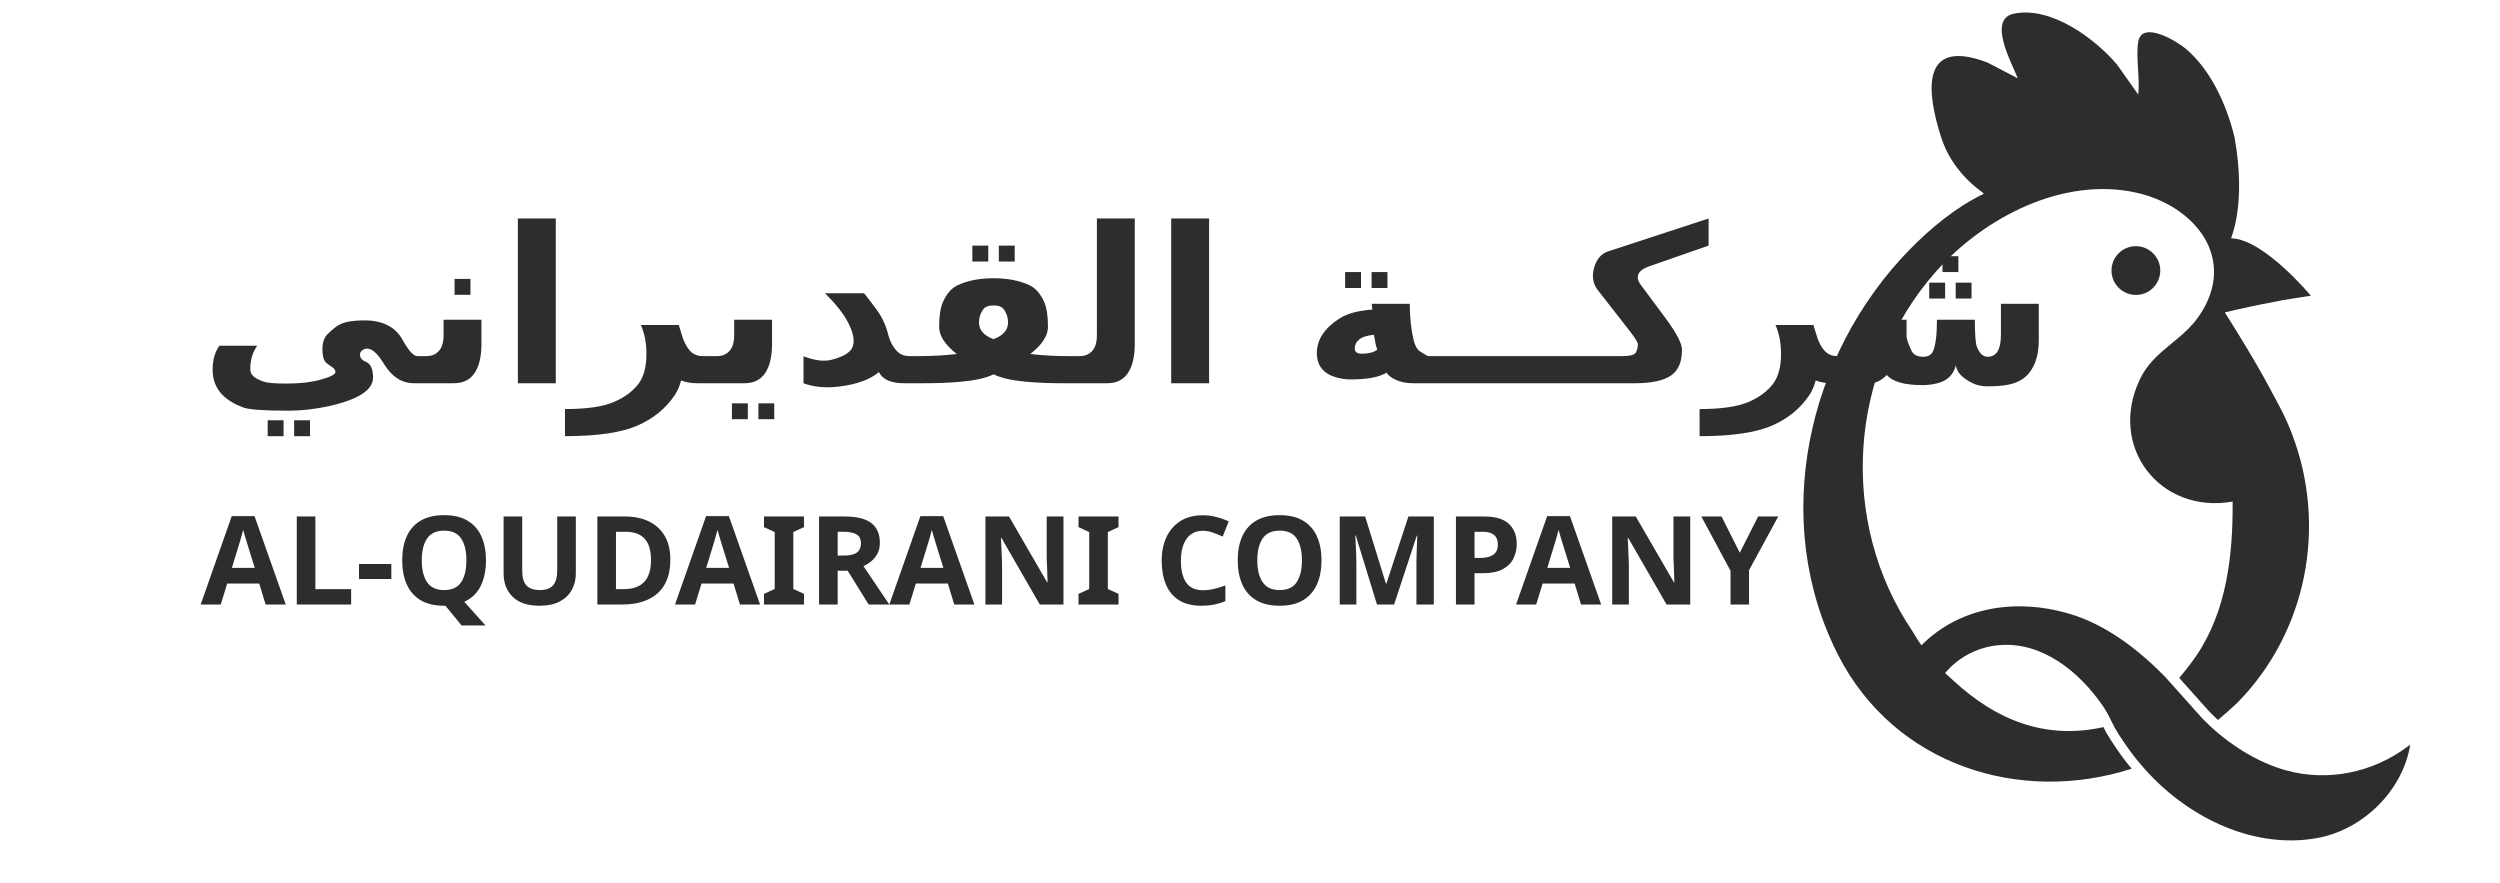
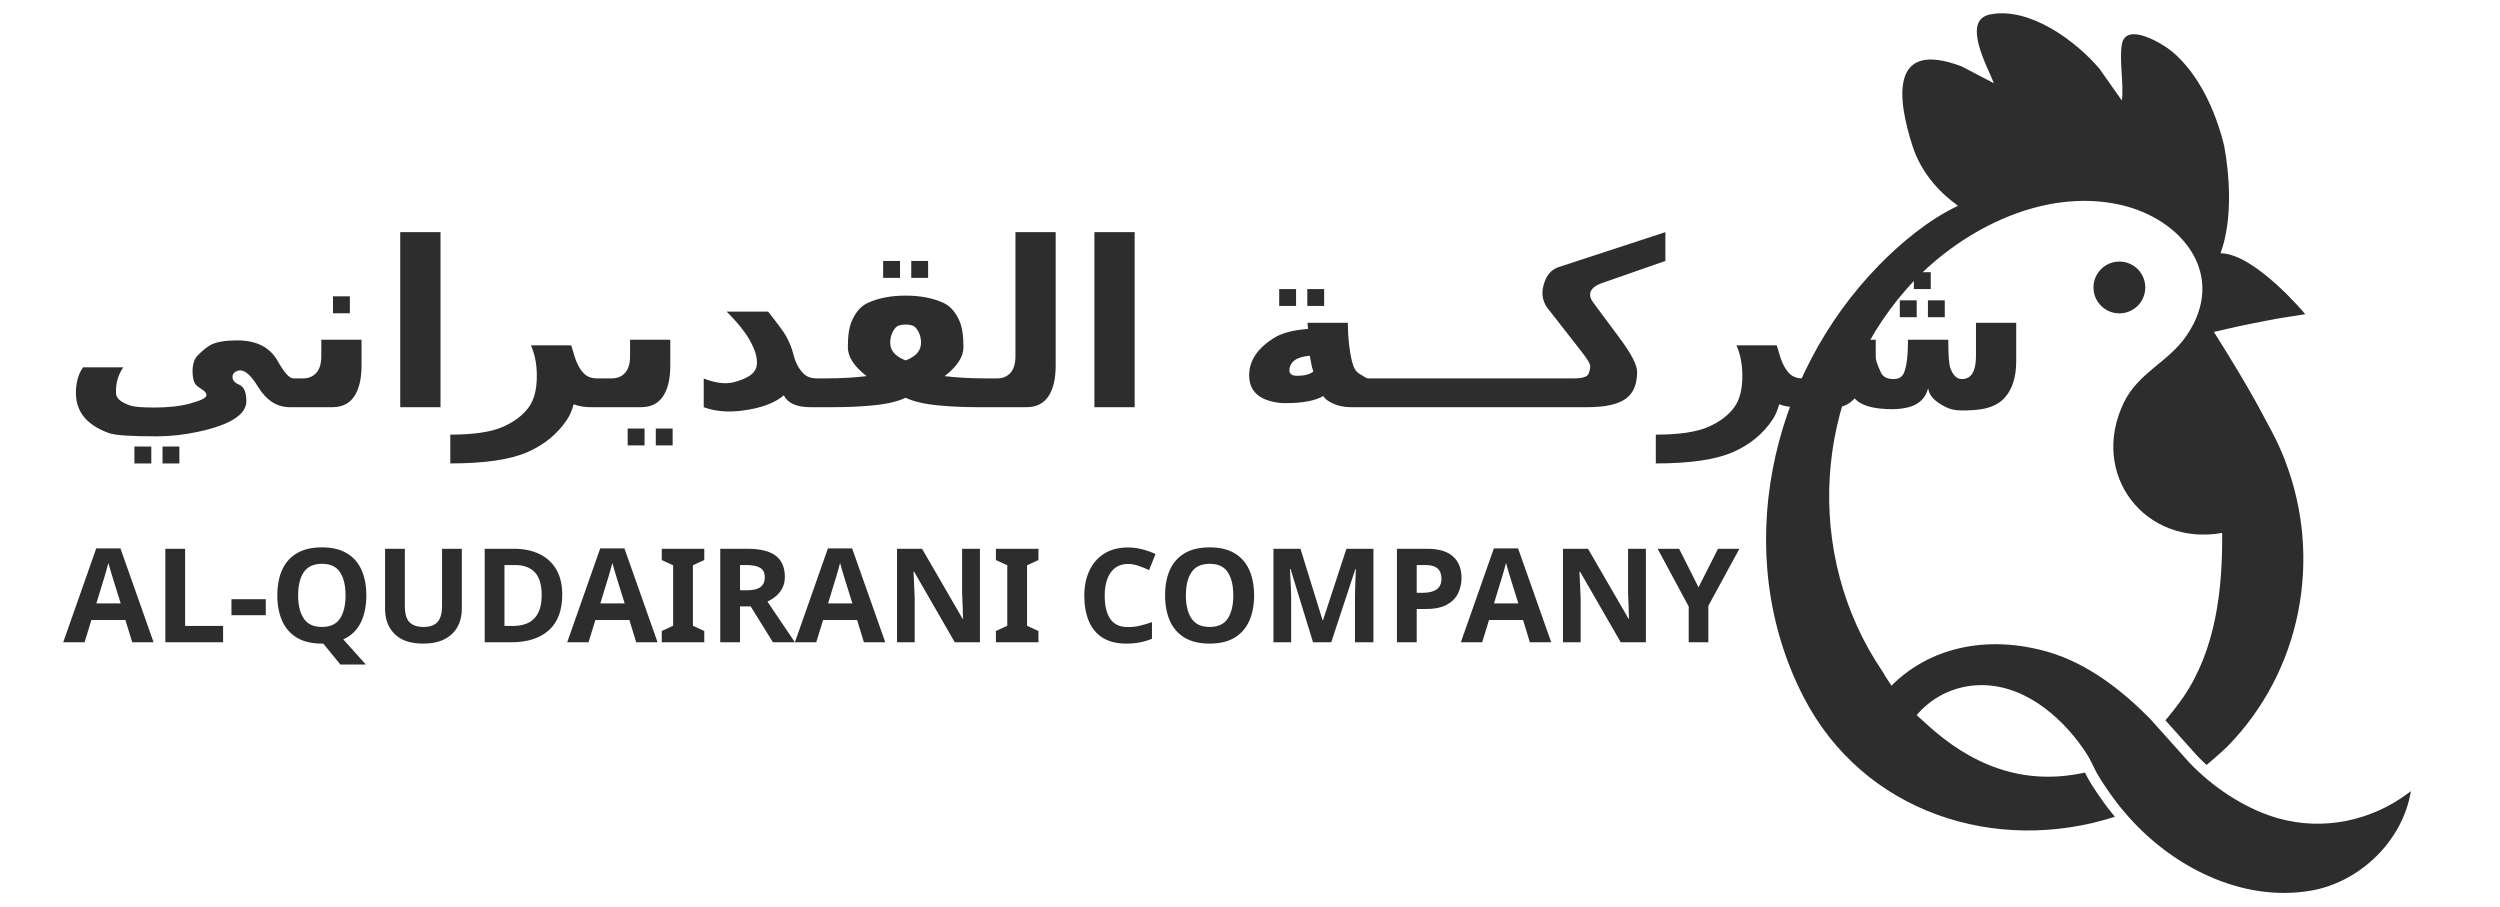
- <svg xmlns="http://www.w3.org/2000/svg" id="Layer_1" data-name="Layer 1" viewBox="100 395 850 300">
+ <svg xmlns="http://www.w3.org/2000/svg" id="Layer_1" data-name="Layer 1" viewBox="148 395 800 290">
  <defs>
    <style>
      .cls-1 {
        font-size: 73.72px;
      }

      .cls-1, .cls-2 {
        font-family: ExpoArabic-SemiBold, 'Expo Arabic';
        font-weight: 600;
      }

      .cls-1, .cls-2, .cls-3, .cls-4 {
        fill: #2d2d2d;
      }

      .cls-2 {
        font-size: 41.9px;
      }

      .cls-3 {
        opacity: .3;
      }
    </style>
  </defs>
  <g>
    <circle class="cls-4" cx="826.2" cy="486.99" r="8.29" />
    <path class="cls-4" d="M919.49,648.14c-2.55,15.82-16.21,29.11-31.92,31.85-22.4,3.91-45.15-7.97-59.39-24.71-.2-.24-.39-.47-.59-.7-2.71-3.08-5.64-7.43-7.33-10.06-.91-1.41-1.71-2.88-2.42-4.39h0c-.83-1.8-1.8-3.53-2.92-5.16-7.85-11.46-20.42-21.73-34.89-20.65-7.4.55-14.14,4.03-18.86,9.7-2.69,3.22-2.97,4.13-1.46,5.7-5.95-5.77-9.36-12.11-9.36-12.11,13.24-15.96,33.89-19.66,53.31-13.91,12.45,3.69,23.42,12.2,32.37,21.3l12.56,14.04c7.27,7.63,17.19,14.36,27.32,17.49.41.13.82.25,1.24.36,14.23,3.98,29.51.84,41.35-7.99l1-.74Z" />
    <path class="cls-4" d="M879.32,542.68c11.93,31.14,5.1,67.08-18.56,91.2,0,0-2.75,2.63-6.65,5.91-1.06-.97-2.09-1.98-3.09-3.02l-10.09-11.28c1.81-2.11,3.72-4.55,5.71-7.38,10.45-15.29,12.6-34.44,12.45-52.57-24.68,4.35-42.57-18.67-31.47-41.7,4.66-9.66,14.2-12.85,20.07-21.44,13.21-19.31-1.3-37.35-21.14-41.85-25.13-5.69-52.17,8.48-68.46,26.94-29.82,33.79-33.07,85.02-7.74,122.3,0,0,.36.66,1.05,1.78,1.57,2.52,4.84,7.33,9.48,11.83.04.04.08.08.12.12.66.68,1.6,1.46,2.78,2.54.13.12.26.24.39.36,14.46,13.37,31.15,20.19,51.01,15.8.68,1.41,1.45,2.78,2.29,4.08,1.88,2.92,4.64,6.98,7.29,10.06-37.98,12.23-80.56-1.2-99.68-38.44-23.46-45.68-10.79-102.3,24.24-138.1,7.11-7.27,15.92-14.54,25.11-18.9.02-.02.02-.04.02-.06,0-.08-.09-.19-.26-.31-6.49-4.7-11.64-11.03-14.12-18.65-4.89-15.01-7.57-34.44,15.61-25.67l10.37,5.4c-1.96-5.1-10.48-20.14-1.26-22,12.52-2.54,27.32,8.3,35,17.32l7.21,10.22c.66-5.39-.89-12.86,0-17.99,1.27-7.35,13.11-.23,16.31,2.51,8.07,6.9,13.59,18.3,16.44,30.02,4.14,23.17-1.35,34.24-1.17,34.33,10.97.09,27.11,19.5,27.11,19.5-.22.03-.44.06-.66.1-1.22.19-3.69.59-5.73.91-1.38.22-2.57.41-3.04.49-1.01.17-2.06.38-3.12.61-5.81,1.09-11.37,2.29-16.69,3.57,5.95,9.43,10.22,16.62,13.39,22.32.25.46.5.91.74,1.35.44.81.88,1.61,1.29,2.38.14.25.27.49.4.74,1.18,2.18,2.22,4.13,2.99,5.6,1.55,2.96,2.9,5.99,4.08,9.06Z" />
    <path class="cls-3" d="M879.28,496.57c1.93-.33,3.84-.63,5.73-.91-1.22.19-3.69.59-5.73.91Z" />
  </g>
  <text class="cls-2" transform="translate(168.23 600.53)">
    <tspan x="0" y="0">AL-QUDAIRANI COMPANY</tspan>
  </text>
  <text class="cls-1" transform="translate(167.62 525.3)">
    <tspan x="0" y="0">شركــة القديراني</tspan>
  </text>
</svg>
